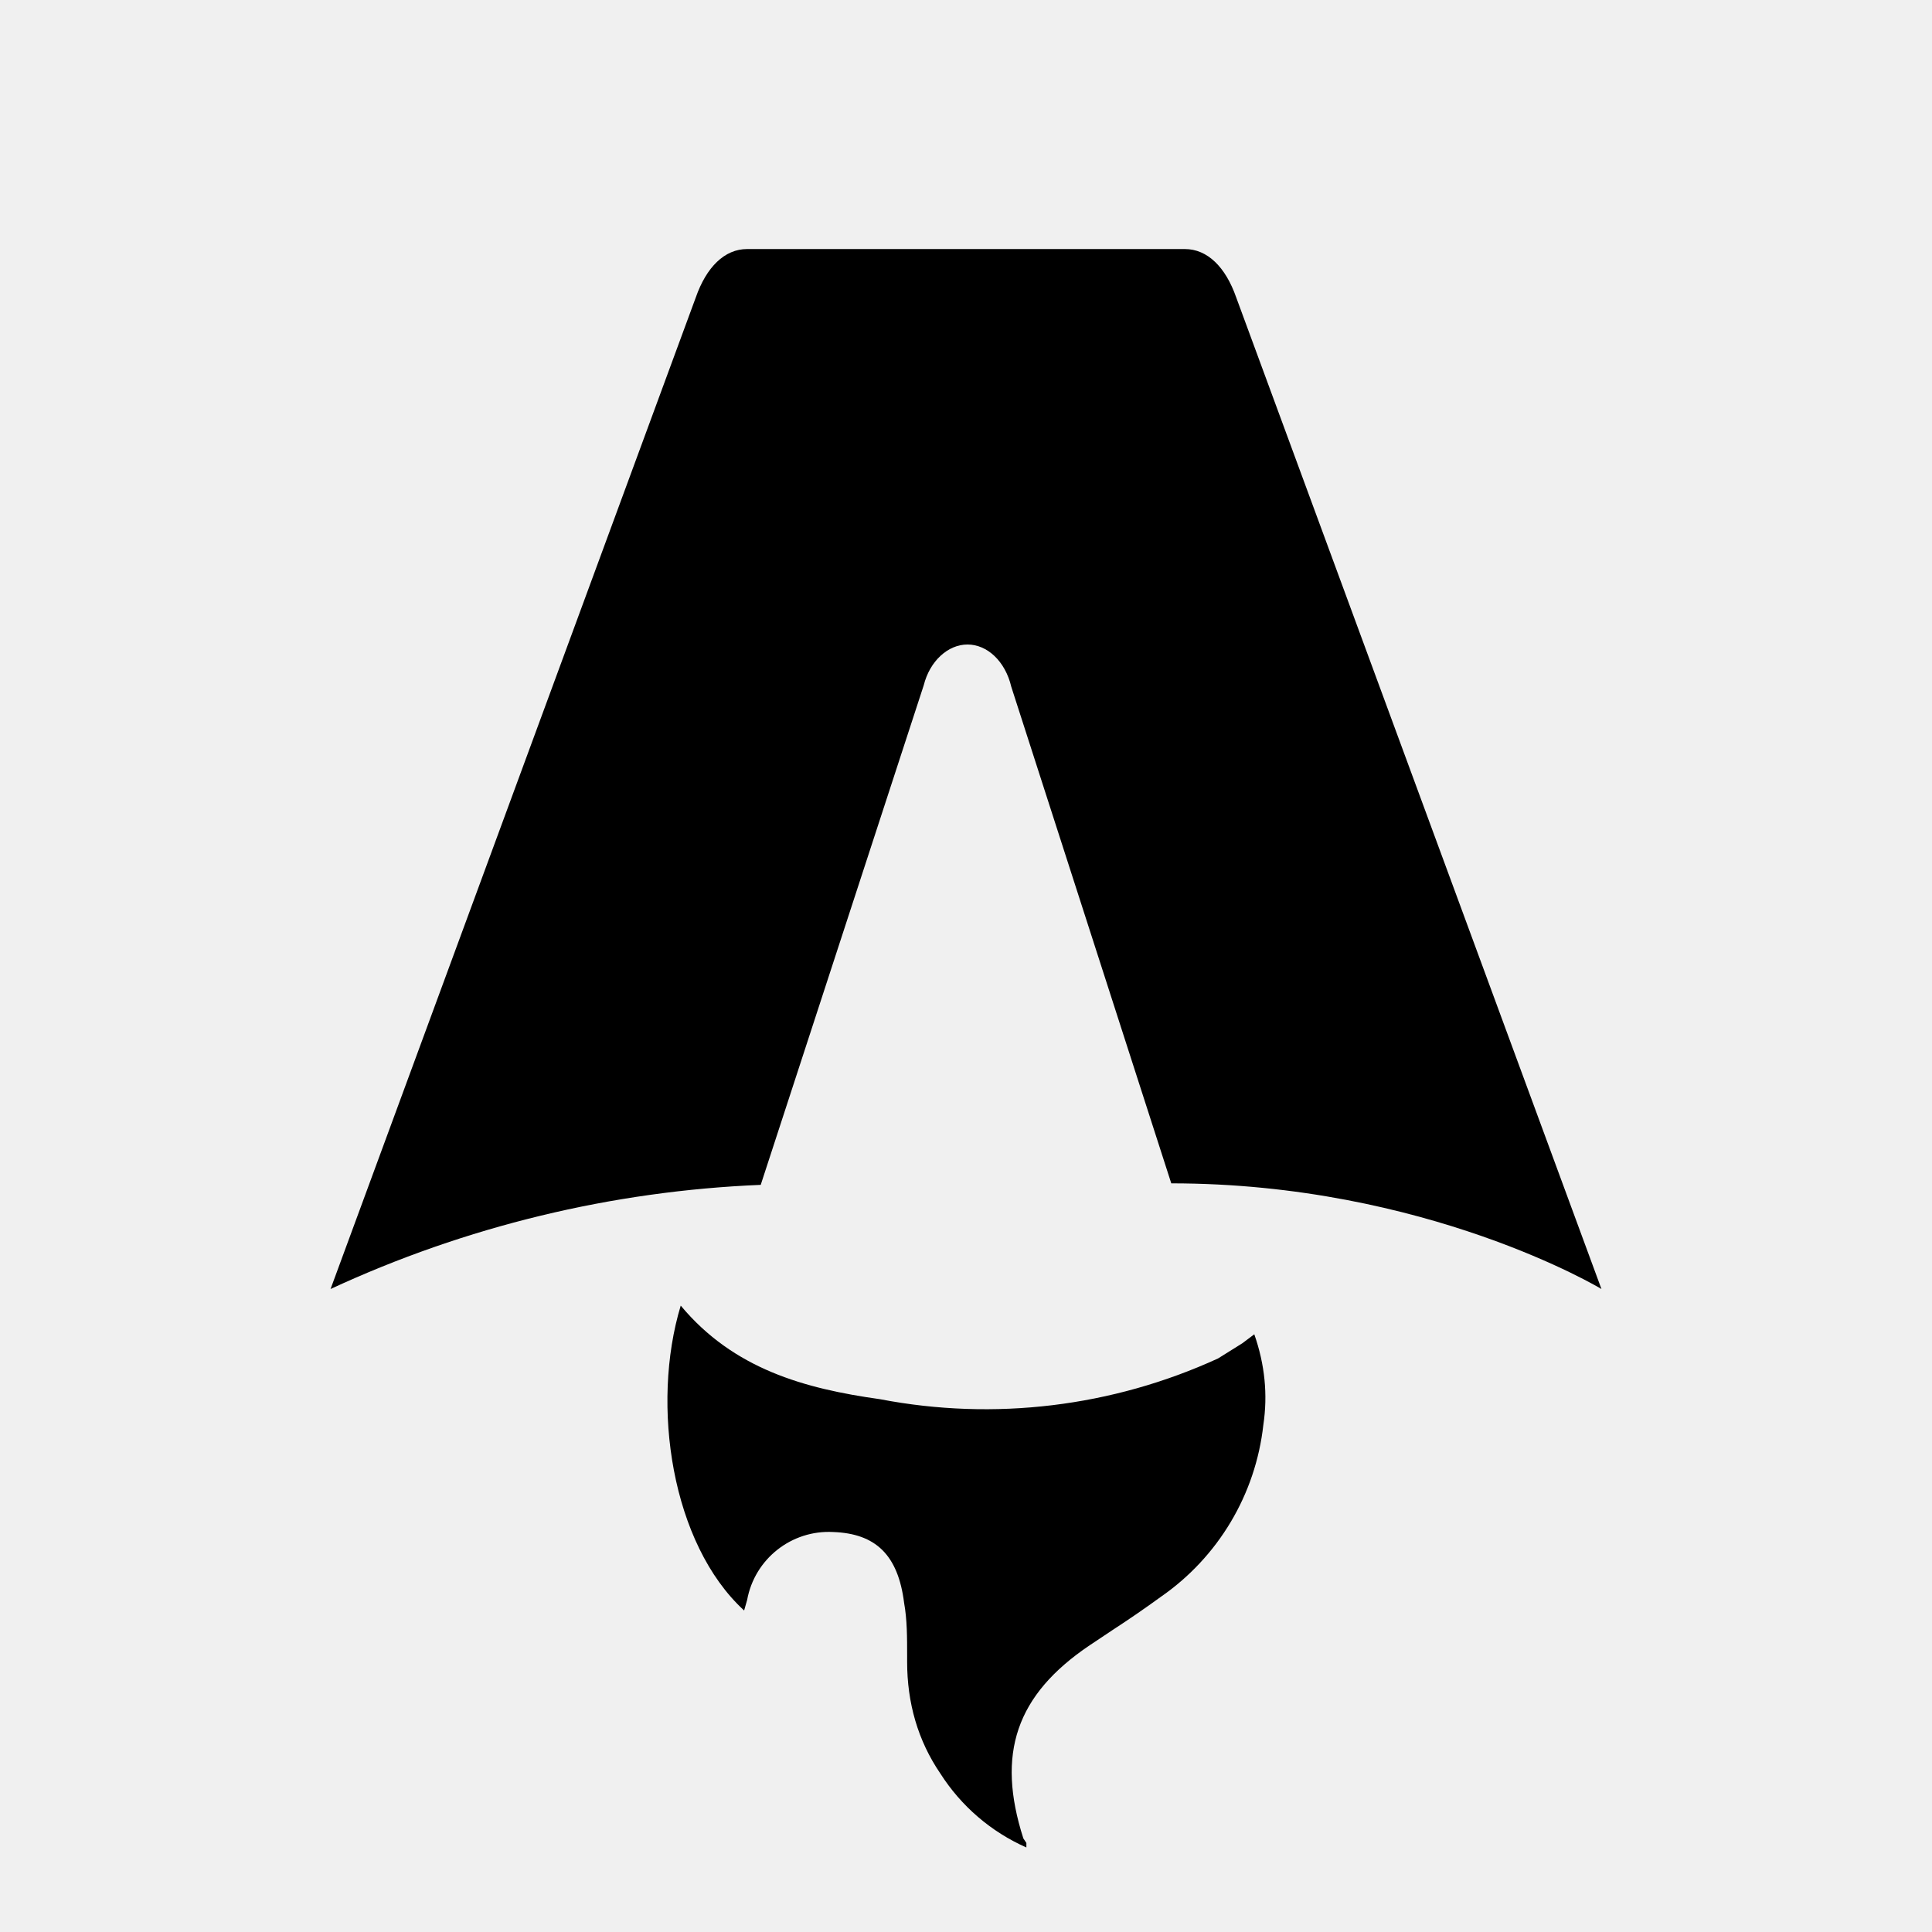
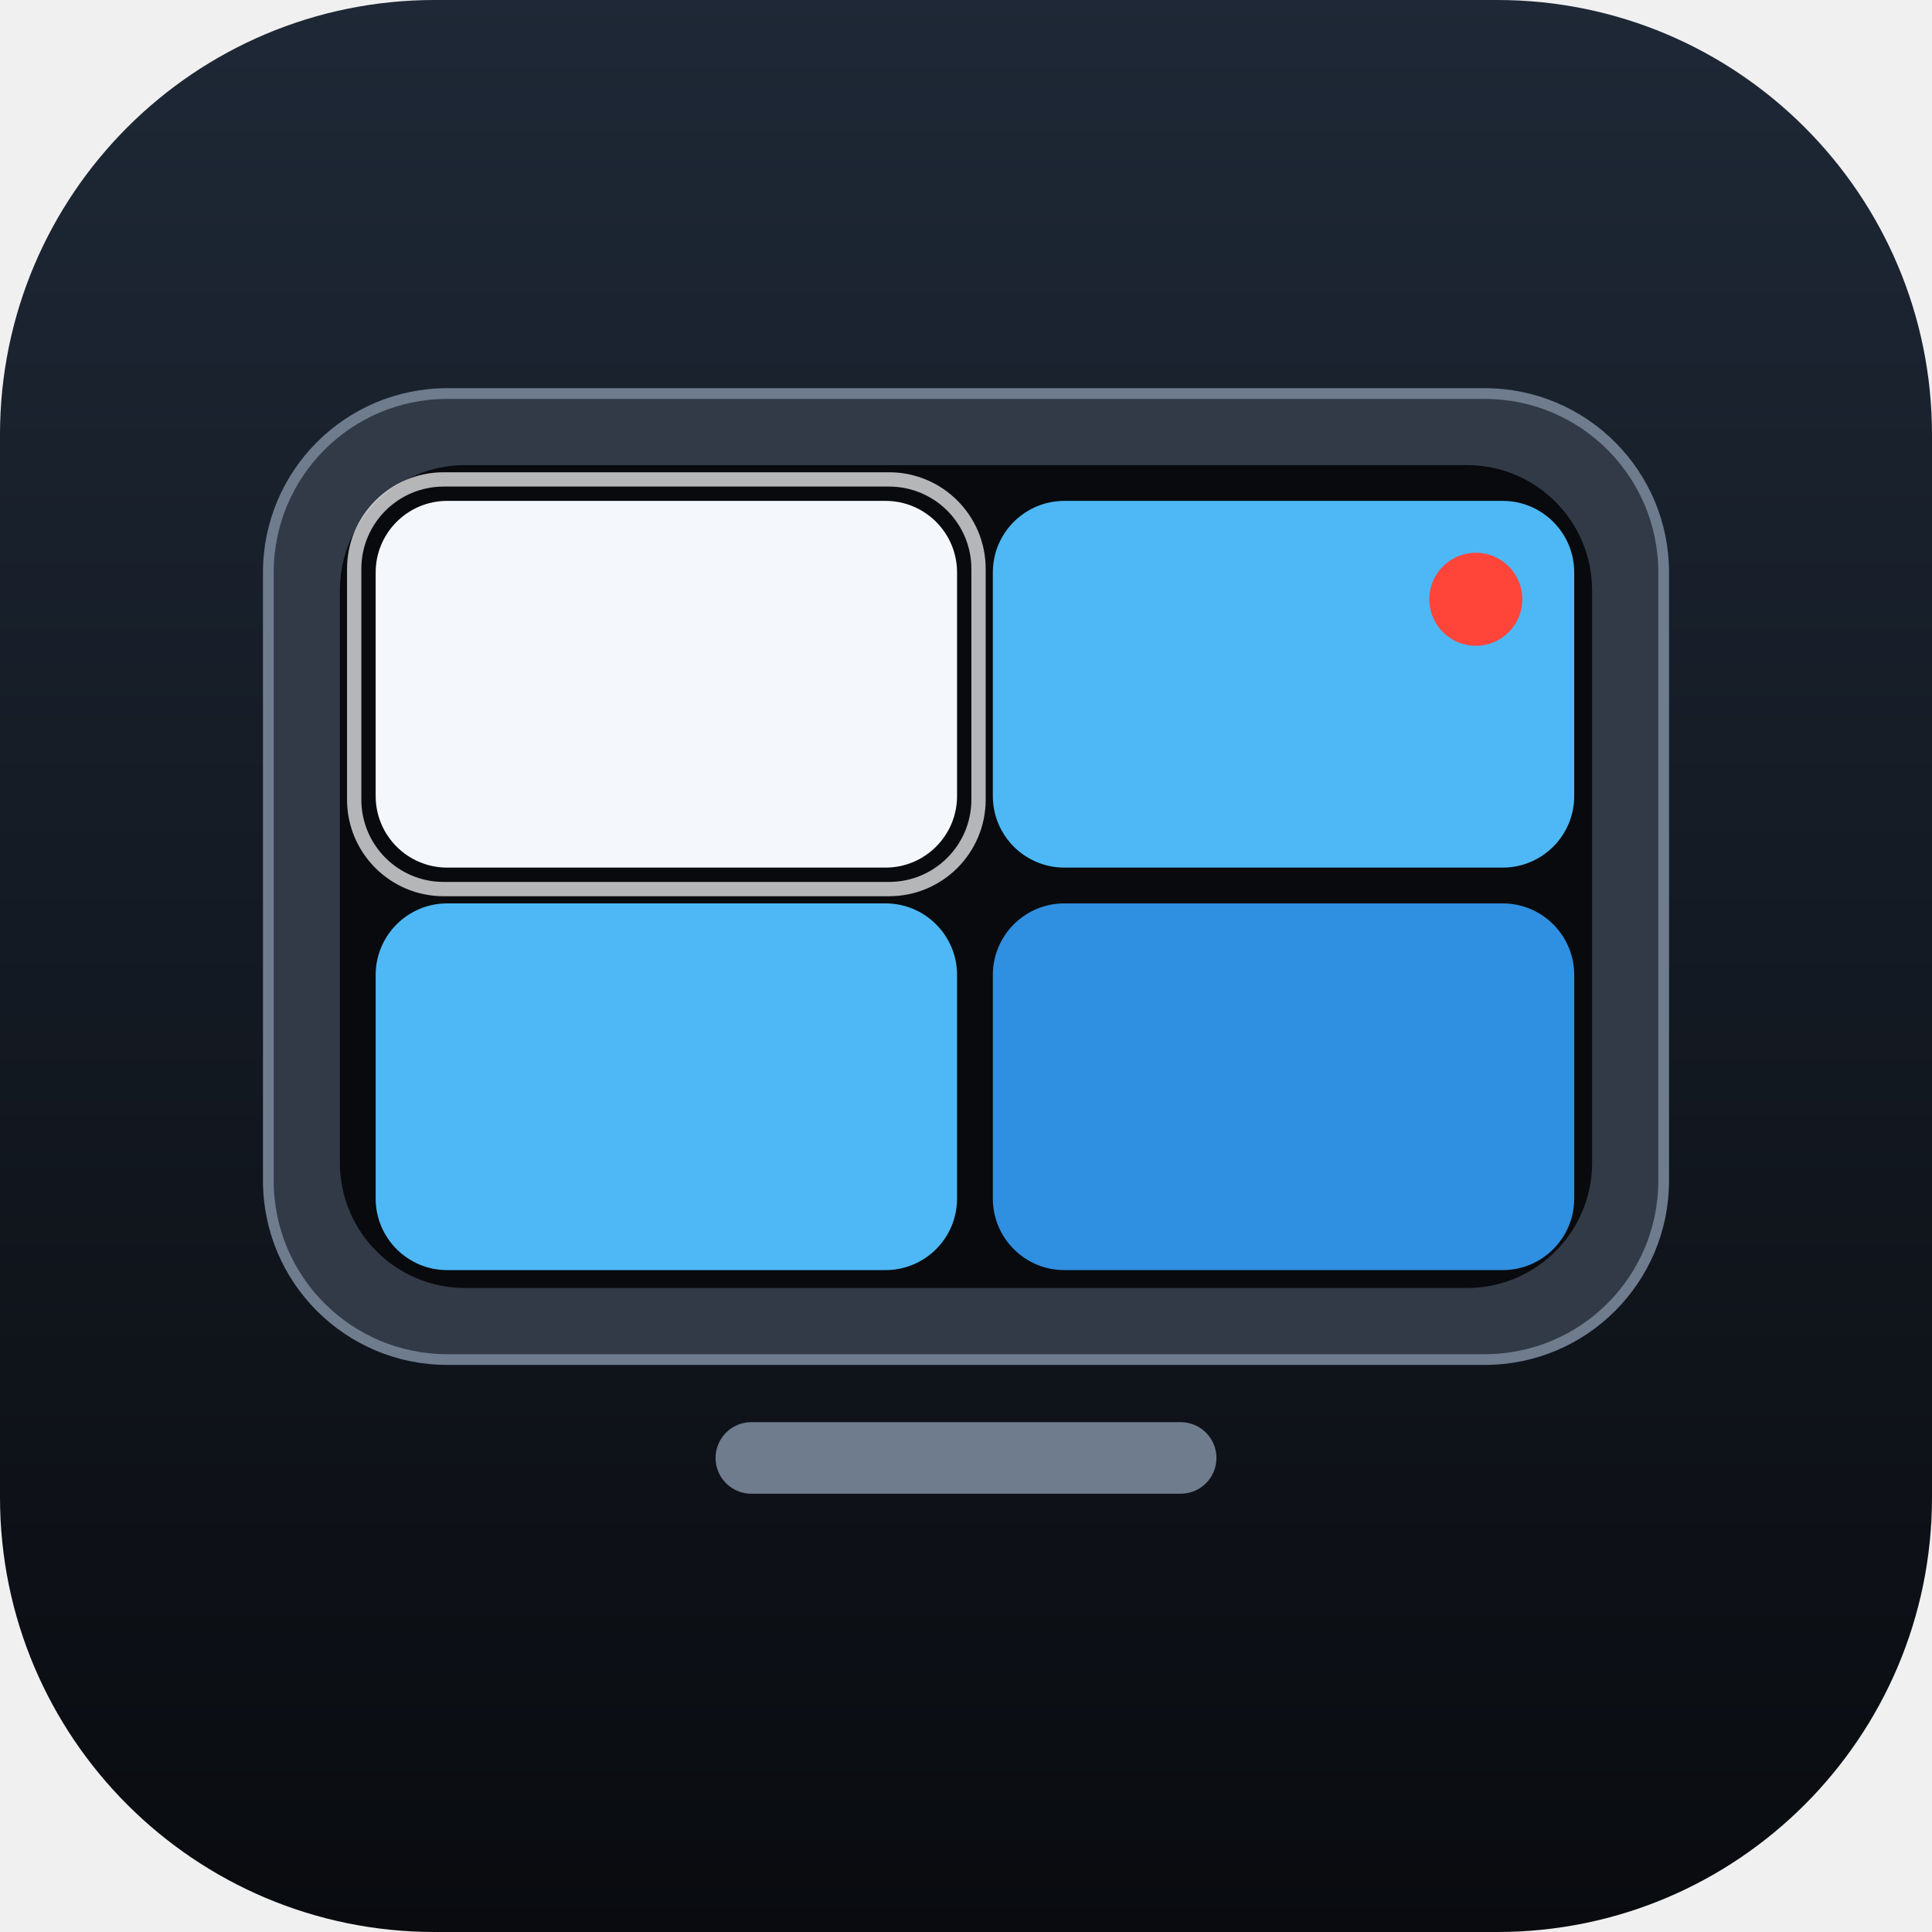
- <svg xmlns="http://www.w3.org/2000/svg" fill="none" viewBox="0 0 128 128">
-   <path d="M50.4 78.5a75.1 75.1 0 0 0-28.5 6.9l24.2-65.7c.7-2 1.9-3.2 3.4-3.2h29c1.5 0 2.7 1.2 3.4 3.2l24.2 65.7s-11.6-7-28.5-7L67 45.5c-.4-1.7-1.6-2.8-2.9-2.8-1.3 0-2.5 1.1-2.9 2.7L50.4 78.5Zm-1.1 28.2Zm-4.2-20.2c-2 6.6-.6 15.8 4.2 20.2a17.5 17.5 0 0 1 .2-.7 5.5 5.5 0 0 1 5.7-4.5c2.8.1 4.3 1.5 4.7 4.7.2 1.1.2 2.3.2 3.5v.4c0 2.7.7 5.2 2.2 7.4a13 13 0 0 0 5.7 4.9v-.3l-.2-.3c-1.8-5.6-.5-9.5 4.4-12.8l1.5-1a73 73 0 0 0 3.2-2.2 16 16 0 0 0 6.8-11.4c.3-2 .1-4-.6-6l-.8.6-1.6 1a37 37 0 0 1-22.4 2.7c-5-.7-9.7-2-13.2-6.2Z" />
-   <style>
-         path { fill: #000; }
-         @media (prefers-color-scheme: dark) {
-             path { fill: #FFF; }
-         }
-     </style>
+ <svg xmlns="http://www.w3.org/2000/svg" viewBox="0 0 108 108" width="1024" height="1024">
+   <defs>
+     <linearGradient id="bg" x1="0" y1="0" x2="0" y2="1">
+       <stop offset="0" stop-color="#1E2836" />
+       <stop offset="1" stop-color="#090B0F" />
+     </linearGradient>
+   </defs>
+   <rect width="108" height="108" rx="24.3" fill="url(#bg)" />
+   <rect x="15" y="22" width="78" height="54" rx="10" fill="#323A47" stroke="#6E7C8E" stroke-width=".6" />
+   <rect x="19" y="26" width="70" height="46" rx="7" fill="#080A0E" />
+   <rect x="21" y="28" width="32.5" height="20.5" rx="4" fill="#F4F8FC" />
+   <rect x="19.8" y="26.8" width="34.9" height="22.9" rx="5" fill="none" stroke="#fff" stroke-opacity=".7" stroke-width=".8" />
+   <rect x="55.5" y="28" width="32.5" height="20.5" rx="4" fill="#4DB8F5" />
+   <rect x="21" y="50.5" width="32.5" height="20.5" rx="4" fill="#4DB8F5" />
+   <rect x="55.5" y="50.5" width="32.5" height="20.5" rx="4" fill="#2F8FE0" />
+   <circle cx="82.5" cy="33.5" r="2.6" fill="#FF453A" />
+   <rect x="40" y="79.5" width="28" height="4" rx="2" fill="#6E7C8E" />
</svg>
